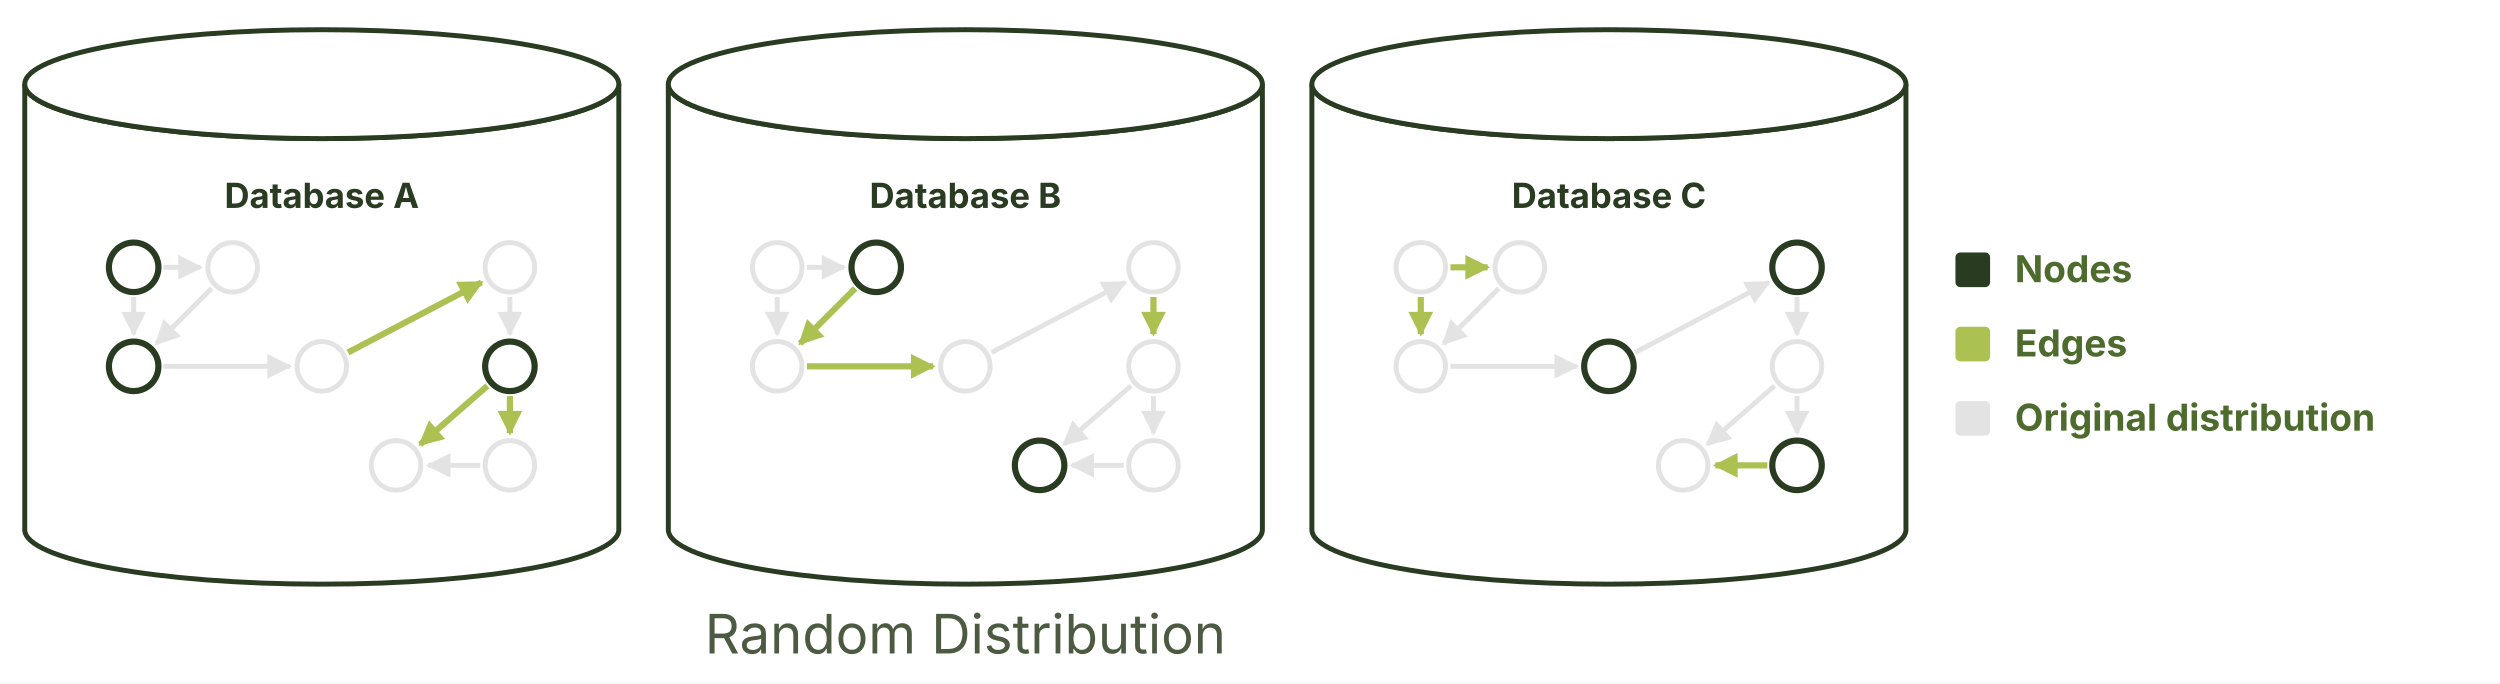
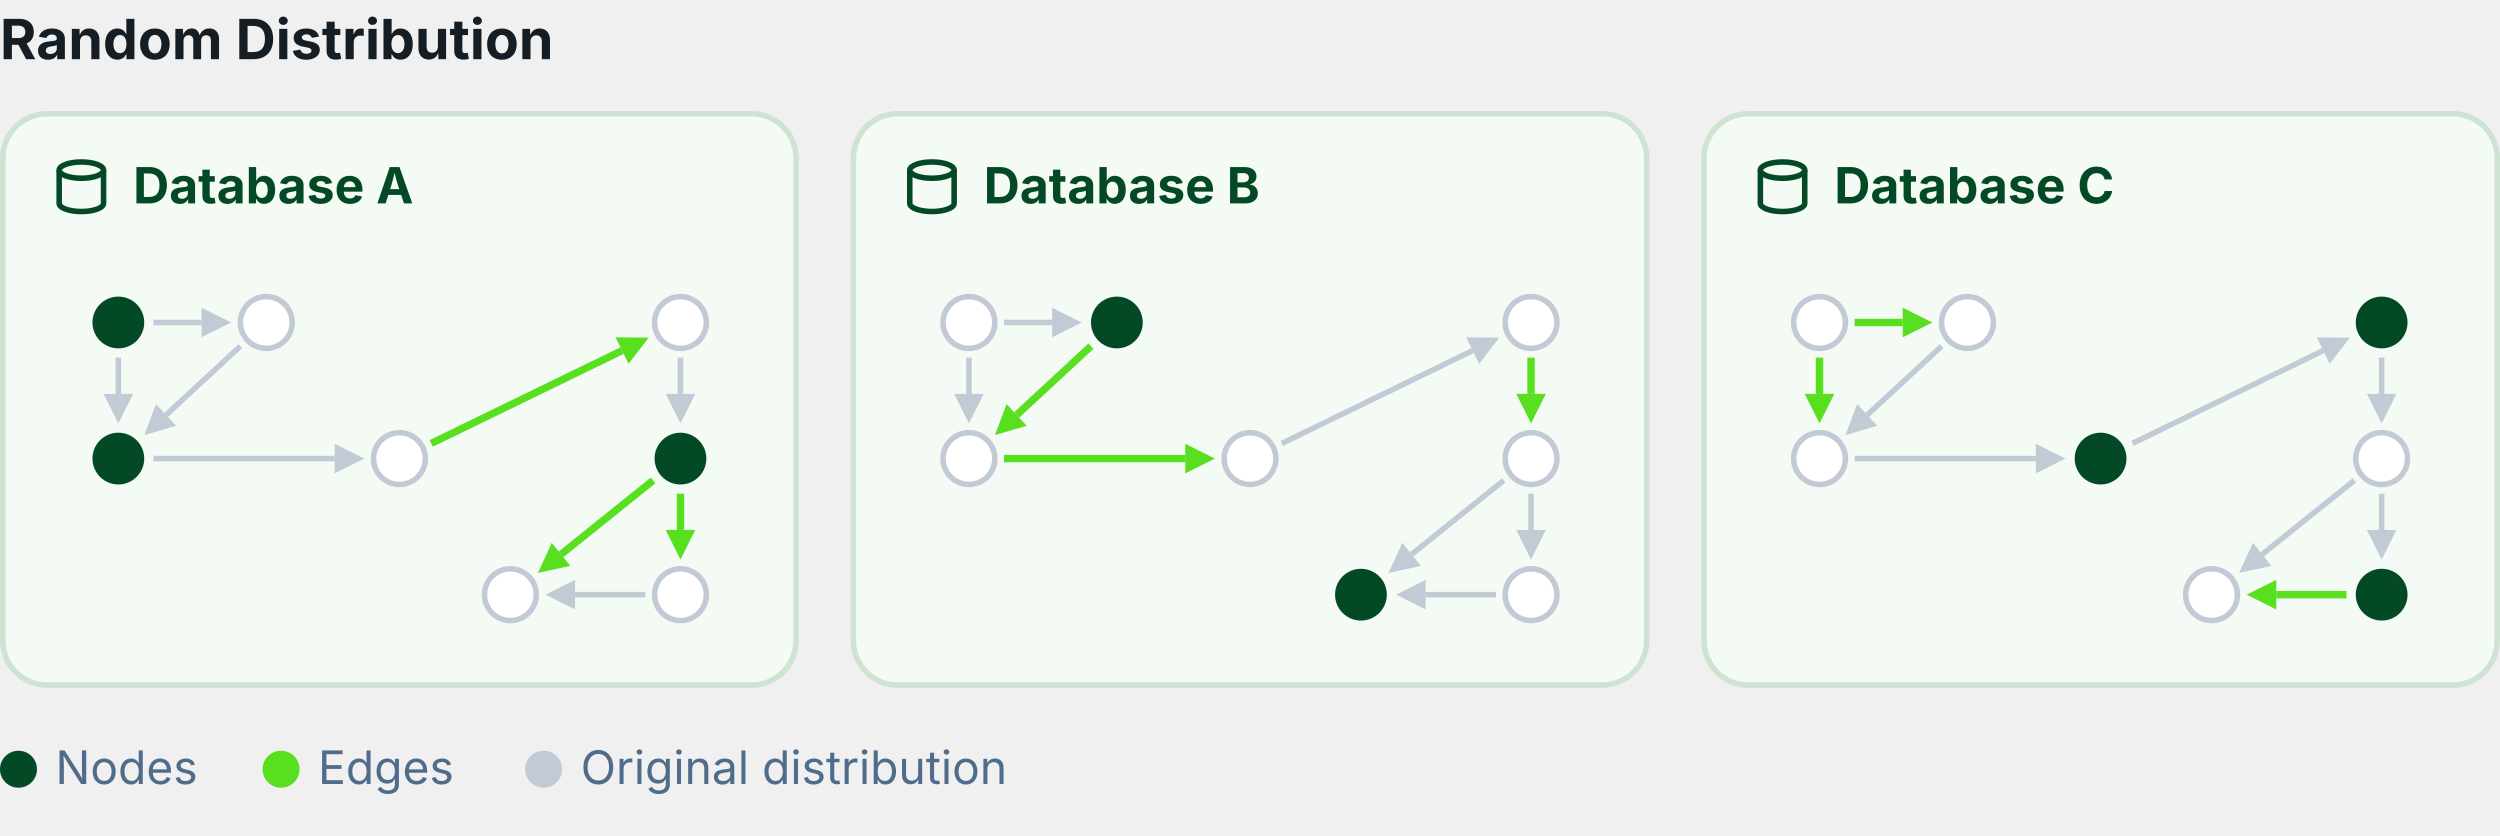
- <svg xmlns="http://www.w3.org/2000/svg" viewBox="0 0 1010 276" width="1010" height="276" role="img" aria-labelledby="general-graph-distribution-t general-graph-distribution-d">
+ <svg xmlns="http://www.w3.org/2000/svg" viewBox="0 0 676 226" width="676" height="226" role="img" aria-labelledby="general-graph-distribution-t general-graph-distribution-d">
  <defs>
-     <marker id="m0" markerWidth="10" markerHeight="10" refX="9" refY="5" orient="auto" markerUnits="userSpaceOnUse">
-       <path d="M0,0 L10,5 L0,10 z" fill="#e3e3e3" />
+     <marker id="general-graph-distribution-m0" markerWidth="8" markerHeight="8" refX="0" refY="4" orient="auto" markerUnits="userSpaceOnUse">
+       <path d="M0,0 L8,4 L0,8 z" fill="#c2cbd5" />
    </marker>
-     <marker id="m1" markerWidth="10" markerHeight="10" refX="9" refY="5" orient="auto" markerUnits="userSpaceOnUse">
-       <path d="M0,0 L10,5 L0,10 z" fill="#abc152" />
+     <marker id="general-graph-distribution-m1" markerWidth="8" markerHeight="8" refX="0" refY="4" orient="auto" markerUnits="userSpaceOnUse">
+       <path d="M0,0 L8,4 L0,8 z" fill="#044926" />
+     </marker>
+     <marker id="general-graph-distribution-m2" markerWidth="8" markerHeight="8" refX="0" refY="4" orient="auto" markerUnits="userSpaceOnUse">
+       <path d="M0,0 L8,4 L0,8 z" fill="#58df20" />
    </marker>
  </defs>
-   <rect width="1010" height="276" fill="#ffffff" />
-   <path d="M10,34 A120.0,22 0 0,0 250,34 V214 A120.0,22 0 0,1 10,214 Z" fill="#ffffff" stroke="#293b20" stroke-width="2" />
-   <ellipse cx="130.0" cy="34" rx="120.0" ry="22" fill="#ffffff" stroke="#293b20" stroke-width="2" />
-   <text x="130.0" y="84" text-anchor="middle" font-size="14" font-weight="700" fill="#293b20" font-family="Inter, -apple-system, BlinkMacSystemFont, 'Segoe UI', Helvetica, Arial, sans-serif">Database A</text>
-   <line x1="66.0" y1="108.0" x2="81.0" y2="108.0" stroke="#e3e3e3" stroke-width="2" marker-end="url(#m0)" />
-   <line x1="54.0" y1="120.0" x2="54.0" y2="135.0" stroke="#e3e3e3" stroke-width="2" marker-end="url(#m0)" />
-   <line x1="85.5" y1="116.5" x2="63.2" y2="138.8" stroke="#e3e3e3" stroke-width="2" marker-end="url(#m0)" />
-   <line x1="66.0" y1="148.0" x2="117.0" y2="148.0" stroke="#e3e3e3" stroke-width="2" marker-end="url(#m0)" />
-   <line x1="140.6" y1="142.4" x2="194.5" y2="114.1" stroke="#abc152" stroke-width="2.5" marker-end="url(#m1)" />
-   <line x1="206.0" y1="120.0" x2="206.0" y2="135.0" stroke="#e3e3e3" stroke-width="2" marker-end="url(#m0)" />
-   <line x1="206.0" y1="160.0" x2="206.0" y2="175.0" stroke="#abc152" stroke-width="2.5" marker-end="url(#m1)" />
-   <line x1="196.9" y1="155.9" x2="169.8" y2="179.5" stroke="#abc152" stroke-width="2.5" marker-end="url(#m1)" />
-   <line x1="194.0" y1="188.0" x2="173.0" y2="188.0" stroke="#e3e3e3" stroke-width="2" marker-end="url(#m0)" />
-   <circle cx="54" cy="108" r="10" fill="#ffffff" stroke="#293b20" stroke-width="2.5" />
-   <circle cx="94" cy="108" r="10" fill="#ffffff" stroke="#e3e3e3" stroke-width="2" />
-   <circle cx="54" cy="148" r="10" fill="#ffffff" stroke="#293b20" stroke-width="2.5" />
-   <circle cx="130" cy="148" r="10" fill="#ffffff" stroke="#e3e3e3" stroke-width="2" />
-   <circle cx="206" cy="108" r="10" fill="#ffffff" stroke="#e3e3e3" stroke-width="2" />
-   <circle cx="206" cy="148" r="10" fill="#ffffff" stroke="#293b20" stroke-width="2.5" />
-   <circle cx="206" cy="188" r="10" fill="#ffffff" stroke="#e3e3e3" stroke-width="2" />
-   <circle cx="160" cy="188" r="10" fill="#ffffff" stroke="#e3e3e3" stroke-width="2" />
-   <path d="M270,34 A120.0,22 0 0,0 510,34 V214 A120.0,22 0 0,1 270,214 Z" fill="#ffffff" stroke="#293b20" stroke-width="2" />
-   <ellipse cx="390.0" cy="34" rx="120.0" ry="22" fill="#ffffff" stroke="#293b20" stroke-width="2" />
-   <text x="390.0" y="84" text-anchor="middle" font-size="14" font-weight="700" fill="#293b20" font-family="Inter, -apple-system, BlinkMacSystemFont, 'Segoe UI', Helvetica, Arial, sans-serif">Database B</text>
-   <line x1="326.0" y1="108.0" x2="341.0" y2="108.0" stroke="#e3e3e3" stroke-width="2" marker-end="url(#m0)" />
-   <line x1="314.0" y1="120.0" x2="314.0" y2="135.0" stroke="#e3e3e3" stroke-width="2" marker-end="url(#m0)" />
-   <line x1="345.5" y1="116.5" x2="323.2" y2="138.8" stroke="#abc152" stroke-width="2.5" marker-end="url(#m1)" />
-   <line x1="326.0" y1="148.0" x2="377.0" y2="148.0" stroke="#abc152" stroke-width="2.5" marker-end="url(#m1)" />
-   <line x1="400.6" y1="142.4" x2="454.5" y2="114.1" stroke="#e3e3e3" stroke-width="2" marker-end="url(#m0)" />
-   <line x1="466.0" y1="120.0" x2="466.0" y2="135.0" stroke="#abc152" stroke-width="2.5" marker-end="url(#m1)" />
-   <line x1="466.0" y1="160.0" x2="466.0" y2="175.0" stroke="#e3e3e3" stroke-width="2" marker-end="url(#m0)" />
-   <line x1="456.9" y1="155.9" x2="429.8" y2="179.5" stroke="#e3e3e3" stroke-width="2" marker-end="url(#m0)" />
-   <line x1="454.0" y1="188.0" x2="433.0" y2="188.0" stroke="#e3e3e3" stroke-width="2" marker-end="url(#m0)" />
-   <circle cx="314" cy="108" r="10" fill="#ffffff" stroke="#e3e3e3" stroke-width="2" />
-   <circle cx="354" cy="108" r="10" fill="#ffffff" stroke="#293b20" stroke-width="2.5" />
-   <circle cx="314" cy="148" r="10" fill="#ffffff" stroke="#e3e3e3" stroke-width="2" />
-   <circle cx="390" cy="148" r="10" fill="#ffffff" stroke="#e3e3e3" stroke-width="2" />
-   <circle cx="466" cy="108" r="10" fill="#ffffff" stroke="#e3e3e3" stroke-width="2" />
-   <circle cx="466" cy="148" r="10" fill="#ffffff" stroke="#e3e3e3" stroke-width="2" />
-   <circle cx="466" cy="188" r="10" fill="#ffffff" stroke="#e3e3e3" stroke-width="2" />
-   <circle cx="420" cy="188" r="10" fill="#ffffff" stroke="#293b20" stroke-width="2.5" />
-   <path d="M530,34 A120.0,22 0 0,0 770,34 V214 A120.0,22 0 0,1 530,214 Z" fill="#ffffff" stroke="#293b20" stroke-width="2" />
-   <ellipse cx="650.0" cy="34" rx="120.0" ry="22" fill="#ffffff" stroke="#293b20" stroke-width="2" />
-   <text x="650.0" y="84" text-anchor="middle" font-size="14" font-weight="700" fill="#293b20" font-family="Inter, -apple-system, BlinkMacSystemFont, 'Segoe UI', Helvetica, Arial, sans-serif">Database C</text>
-   <line x1="586.0" y1="108.0" x2="601.0" y2="108.0" stroke="#abc152" stroke-width="2.5" marker-end="url(#m1)" />
-   <line x1="574.0" y1="120.0" x2="574.0" y2="135.0" stroke="#abc152" stroke-width="2.5" marker-end="url(#m1)" />
-   <line x1="605.5" y1="116.5" x2="583.2" y2="138.8" stroke="#e3e3e3" stroke-width="2" marker-end="url(#m0)" />
-   <line x1="586.0" y1="148.0" x2="637.0" y2="148.0" stroke="#e3e3e3" stroke-width="2" marker-end="url(#m0)" />
-   <line x1="660.6" y1="142.4" x2="714.5" y2="114.1" stroke="#e3e3e3" stroke-width="2" marker-end="url(#m0)" />
-   <line x1="726.0" y1="120.0" x2="726.0" y2="135.0" stroke="#e3e3e3" stroke-width="2" marker-end="url(#m0)" />
-   <line x1="726.0" y1="160.0" x2="726.0" y2="175.0" stroke="#e3e3e3" stroke-width="2" marker-end="url(#m0)" />
-   <line x1="716.9" y1="155.9" x2="689.8" y2="179.5" stroke="#e3e3e3" stroke-width="2" marker-end="url(#m0)" />
-   <line x1="714.0" y1="188.0" x2="693.0" y2="188.0" stroke="#abc152" stroke-width="2.5" marker-end="url(#m1)" />
-   <circle cx="574" cy="108" r="10" fill="#ffffff" stroke="#e3e3e3" stroke-width="2" />
-   <circle cx="614" cy="108" r="10" fill="#ffffff" stroke="#e3e3e3" stroke-width="2" />
-   <circle cx="574" cy="148" r="10" fill="#ffffff" stroke="#e3e3e3" stroke-width="2" />
-   <circle cx="650" cy="148" r="10" fill="#ffffff" stroke="#293b20" stroke-width="2.5" />
-   <circle cx="726" cy="108" r="10" fill="#ffffff" stroke="#293b20" stroke-width="2.5" />
-   <circle cx="726" cy="148" r="10" fill="#ffffff" stroke="#e3e3e3" stroke-width="2" />
-   <circle cx="726" cy="188" r="10" fill="#ffffff" stroke="#293b20" stroke-width="2.5" />
-   <circle cx="680" cy="188" r="10" fill="#ffffff" stroke="#e3e3e3" stroke-width="2" />
-   <rect x="790" y="102" width="14" height="14" rx="2" fill="#293b20" />
-   <text x="814" y="114" font-size="15" font-weight="700" fill="#4d6b2c" font-family="Inter, -apple-system, BlinkMacSystemFont, 'Segoe UI', Helvetica, Arial, sans-serif">Nodes</text>
-   <rect x="790" y="132" width="14" height="14" rx="2" fill="#abc152" />
-   <text x="814" y="144" font-size="15" font-weight="700" fill="#4d6b2c" font-family="Inter, -apple-system, BlinkMacSystemFont, 'Segoe UI', Helvetica, Arial, sans-serif">Edges</text>
-   <rect x="790" y="162" width="14" height="14" rx="2" fill="#e3e3e3" />
-   <text x="814" y="174" font-size="15" font-weight="700" fill="#4d6b2c" font-family="Inter, -apple-system, BlinkMacSystemFont, 'Segoe UI', Helvetica, Arial, sans-serif">Original distribution</text>
-   <text x="390.0" y="264" text-anchor="middle" font-size="22" fill="#4b5a40" font-family="Inter, -apple-system, BlinkMacSystemFont, 'Segoe UI', Helvetica, Arial, sans-serif">Random Distribution</text>
+   <text x="0" y="16" font-size="15" font-weight="700" fill="#151d25" font-family="Urbanist, Inter, -apple-system, BlinkMacSystemFont, 'Segoe UI', Helvetica, Arial, sans-serif">Random Distribution</text>
+   <rect x="0.75" y="30.75" width="214.5" height="154.5" rx="12" fill="#f4faf4" stroke="#cfe3d3" stroke-width="1.5" />
+   <path d="M16,46 v9 a6,2.2 0 0 0 12,0 v-9" fill="none" stroke="#044926" stroke-width="1.5" />
+   <ellipse cx="22" cy="46" rx="6" ry="2.2" fill="none" stroke="#044926" stroke-width="1.5" />
+   <text x="36" y="55" font-size="13.5" font-weight="700" fill="#044926" font-family="Urbanist, Inter, -apple-system, BlinkMacSystemFont, 'Segoe UI', Helvetica, Arial, sans-serif">Database A</text>
+   <rect x="230.75" y="30.75" width="214.5" height="154.5" rx="12" fill="#f4faf4" stroke="#cfe3d3" stroke-width="1.5" />
+   <path d="M246,46 v9 a6,2.2 0 0 0 12,0 v-9" fill="none" stroke="#044926" stroke-width="1.5" />
+   <ellipse cx="252" cy="46" rx="6" ry="2.2" fill="none" stroke="#044926" stroke-width="1.5" />
+   <text x="266" y="55" font-size="13.5" font-weight="700" fill="#044926" font-family="Urbanist, Inter, -apple-system, BlinkMacSystemFont, 'Segoe UI', Helvetica, Arial, sans-serif">Database B</text>
+   <rect x="460.75" y="30.75" width="214.5" height="154.5" rx="12" fill="#f4faf4" stroke="#cfe3d3" stroke-width="1.5" />
+   <path d="M476,46 v9 a6,2.2 0 0 0 12,0 v-9" fill="none" stroke="#044926" stroke-width="1.5" />
+   <ellipse cx="482" cy="46" rx="6" ry="2.2" fill="none" stroke="#044926" stroke-width="1.5" />
+   <text x="496" y="55" font-size="13.5" font-weight="700" fill="#044926" font-family="Urbanist, Inter, -apple-system, BlinkMacSystemFont, 'Segoe UI', Helvetica, Arial, sans-serif">Database C</text>
+   <line x1="41.5" y1="87.2" x2="54.5" y2="87.2" stroke="#c2cbd5" stroke-width="1.5" marker-end="url(#general-graph-distribution-m0)" />
+   <line x1="32.0" y1="96.7" x2="32.0" y2="106.5" stroke="#c2cbd5" stroke-width="1.5" marker-end="url(#general-graph-distribution-m0)" />
+   <line x1="65.0" y1="93.6" x2="44.9" y2="112.2" stroke="#c2cbd5" stroke-width="1.5" marker-end="url(#general-graph-distribution-m0)" />
+   <line x1="41.5" y1="124.0" x2="90.5" y2="124.0" stroke="#c2cbd5" stroke-width="1.5" marker-end="url(#general-graph-distribution-m0)" />
+   <line x1="184.0" y1="96.7" x2="184.0" y2="106.5" stroke="#c2cbd5" stroke-width="1.5" marker-end="url(#general-graph-distribution-m0)" />
+   <line x1="174.5" y1="160.8" x2="155.5" y2="160.8" stroke="#c2cbd5" stroke-width="1.5" marker-end="url(#general-graph-distribution-m0)" />
+   <line x1="271.5" y1="87.2" x2="284.5" y2="87.2" stroke="#c2cbd5" stroke-width="1.5" marker-end="url(#general-graph-distribution-m0)" />
+   <line x1="262.0" y1="96.7" x2="262.0" y2="106.5" stroke="#c2cbd5" stroke-width="1.5" marker-end="url(#general-graph-distribution-m0)" />
+   <line x1="346.6" y1="119.9" x2="398.2" y2="94.8" stroke="#c2cbd5" stroke-width="1.5" marker-end="url(#general-graph-distribution-m0)" />
+   <line x1="414.0" y1="133.5" x2="414.0" y2="143.3" stroke="#c2cbd5" stroke-width="1.5" marker-end="url(#general-graph-distribution-m0)" />
+   <line x1="406.6" y1="129.9" x2="381.7" y2="149.9" stroke="#c2cbd5" stroke-width="1.5" marker-end="url(#general-graph-distribution-m0)" />
+   <line x1="404.5" y1="160.8" x2="385.5" y2="160.8" stroke="#c2cbd5" stroke-width="1.5" marker-end="url(#general-graph-distribution-m0)" />
+   <line x1="525.0" y1="93.6" x2="504.9" y2="112.2" stroke="#c2cbd5" stroke-width="1.5" marker-end="url(#general-graph-distribution-m0)" />
+   <line x1="501.5" y1="124.0" x2="550.5" y2="124.0" stroke="#c2cbd5" stroke-width="1.5" marker-end="url(#general-graph-distribution-m0)" />
+   <line x1="576.6" y1="119.9" x2="628.2" y2="94.8" stroke="#c2cbd5" stroke-width="1.5" marker-end="url(#general-graph-distribution-m0)" />
+   <line x1="644.0" y1="96.7" x2="644.0" y2="106.5" stroke="#c2cbd5" stroke-width="1.5" marker-end="url(#general-graph-distribution-m0)" />
+   <line x1="644.0" y1="133.5" x2="644.0" y2="143.3" stroke="#c2cbd5" stroke-width="1.5" marker-end="url(#general-graph-distribution-m0)" />
+   <line x1="636.6" y1="129.9" x2="611.7" y2="149.9" stroke="#c2cbd5" stroke-width="1.5" marker-end="url(#general-graph-distribution-m0)" />
+   <line x1="116.6" y1="119.9" x2="168.2" y2="94.8" stroke="#58df20" stroke-width="2" marker-end="url(#general-graph-distribution-m2)" />
+   <line x1="184.0" y1="133.5" x2="184.0" y2="143.3" stroke="#58df20" stroke-width="2" marker-end="url(#general-graph-distribution-m2)" />
+   <line x1="176.6" y1="129.9" x2="151.7" y2="149.9" stroke="#58df20" stroke-width="2" marker-end="url(#general-graph-distribution-m2)" />
+   <line x1="295.0" y1="93.6" x2="274.9" y2="112.2" stroke="#58df20" stroke-width="2" marker-end="url(#general-graph-distribution-m2)" />
+   <line x1="271.5" y1="124.0" x2="320.5" y2="124.0" stroke="#58df20" stroke-width="2" marker-end="url(#general-graph-distribution-m2)" />
+   <line x1="414.0" y1="96.7" x2="414.0" y2="106.5" stroke="#58df20" stroke-width="2" marker-end="url(#general-graph-distribution-m2)" />
+   <line x1="501.5" y1="87.2" x2="514.5" y2="87.2" stroke="#58df20" stroke-width="2" marker-end="url(#general-graph-distribution-m2)" />
+   <line x1="492.0" y1="96.7" x2="492.0" y2="106.5" stroke="#58df20" stroke-width="2" marker-end="url(#general-graph-distribution-m2)" />
+   <line x1="634.5" y1="160.8" x2="615.5" y2="160.8" stroke="#58df20" stroke-width="2" marker-end="url(#general-graph-distribution-m2)" />
+   <circle cx="72.0" cy="87.2" r="7" fill="#ffffff" stroke="#c2cbd5" stroke-width="1.5" />
+   <circle cx="108.0" cy="124.0" r="7" fill="#ffffff" stroke="#c2cbd5" stroke-width="1.5" />
+   <circle cx="184.0" cy="87.2" r="7" fill="#ffffff" stroke="#c2cbd5" stroke-width="1.5" />
+   <circle cx="184.0" cy="160.8" r="7" fill="#ffffff" stroke="#c2cbd5" stroke-width="1.5" />
+   <circle cx="138.0" cy="160.8" r="7" fill="#ffffff" stroke="#c2cbd5" stroke-width="1.5" />
+   <circle cx="262.0" cy="87.2" r="7" fill="#ffffff" stroke="#c2cbd5" stroke-width="1.5" />
+   <circle cx="262.0" cy="124.0" r="7" fill="#ffffff" stroke="#c2cbd5" stroke-width="1.5" />
+   <circle cx="338.0" cy="124.0" r="7" fill="#ffffff" stroke="#c2cbd5" stroke-width="1.5" />
+   <circle cx="414.0" cy="87.2" r="7" fill="#ffffff" stroke="#c2cbd5" stroke-width="1.5" />
+   <circle cx="414.0" cy="124.0" r="7" fill="#ffffff" stroke="#c2cbd5" stroke-width="1.5" />
+   <circle cx="414.0" cy="160.8" r="7" fill="#ffffff" stroke="#c2cbd5" stroke-width="1.5" />
+   <circle cx="492.0" cy="87.2" r="7" fill="#ffffff" stroke="#c2cbd5" stroke-width="1.5" />
+   <circle cx="532.0" cy="87.2" r="7" fill="#ffffff" stroke="#c2cbd5" stroke-width="1.5" />
+   <circle cx="492.0" cy="124.0" r="7" fill="#ffffff" stroke="#c2cbd5" stroke-width="1.5" />
+   <circle cx="644.0" cy="124.0" r="7" fill="#ffffff" stroke="#c2cbd5" stroke-width="1.5" />
+   <circle cx="598.0" cy="160.8" r="7" fill="#ffffff" stroke="#c2cbd5" stroke-width="1.5" />
+   <circle cx="32.0" cy="87.2" r="7" fill="#044926" />
+   <circle cx="32.0" cy="124.0" r="7" fill="#044926" />
+   <circle cx="184.0" cy="124.0" r="7" fill="#044926" />
+   <circle cx="302.0" cy="87.2" r="7" fill="#044926" />
+   <circle cx="368.0" cy="160.8" r="7" fill="#044926" />
+   <circle cx="568.0" cy="124.0" r="7" fill="#044926" />
+   <circle cx="644.0" cy="87.2" r="7" fill="#044926" />
+   <circle cx="644.0" cy="160.8" r="7" fill="#044926" />
+   <circle cx="5" cy="208" r="5" fill="#044926" />
+   <text x="15" y="212" font-size="12.5" fill="#4f6d8b" font-family="Inter, -apple-system, BlinkMacSystemFont, 'Segoe UI', Helvetica, Arial, sans-serif">Nodes</text>
+   <circle cx="76.0" cy="208" r="5" fill="#58df20" />
+   <text x="86.0" y="212" font-size="12.5" fill="#4f6d8b" font-family="Inter, -apple-system, BlinkMacSystemFont, 'Segoe UI', Helvetica, Arial, sans-serif">Edges</text>
+   <circle cx="147.0" cy="208" r="5" fill="#c2cbd5" />
+   <text x="157.0" y="212" font-size="12.5" fill="#4f6d8b" font-family="Inter, -apple-system, BlinkMacSystemFont, 'Segoe UI', Helvetica, Arial, sans-serif">Original distribution</text>
</svg>
